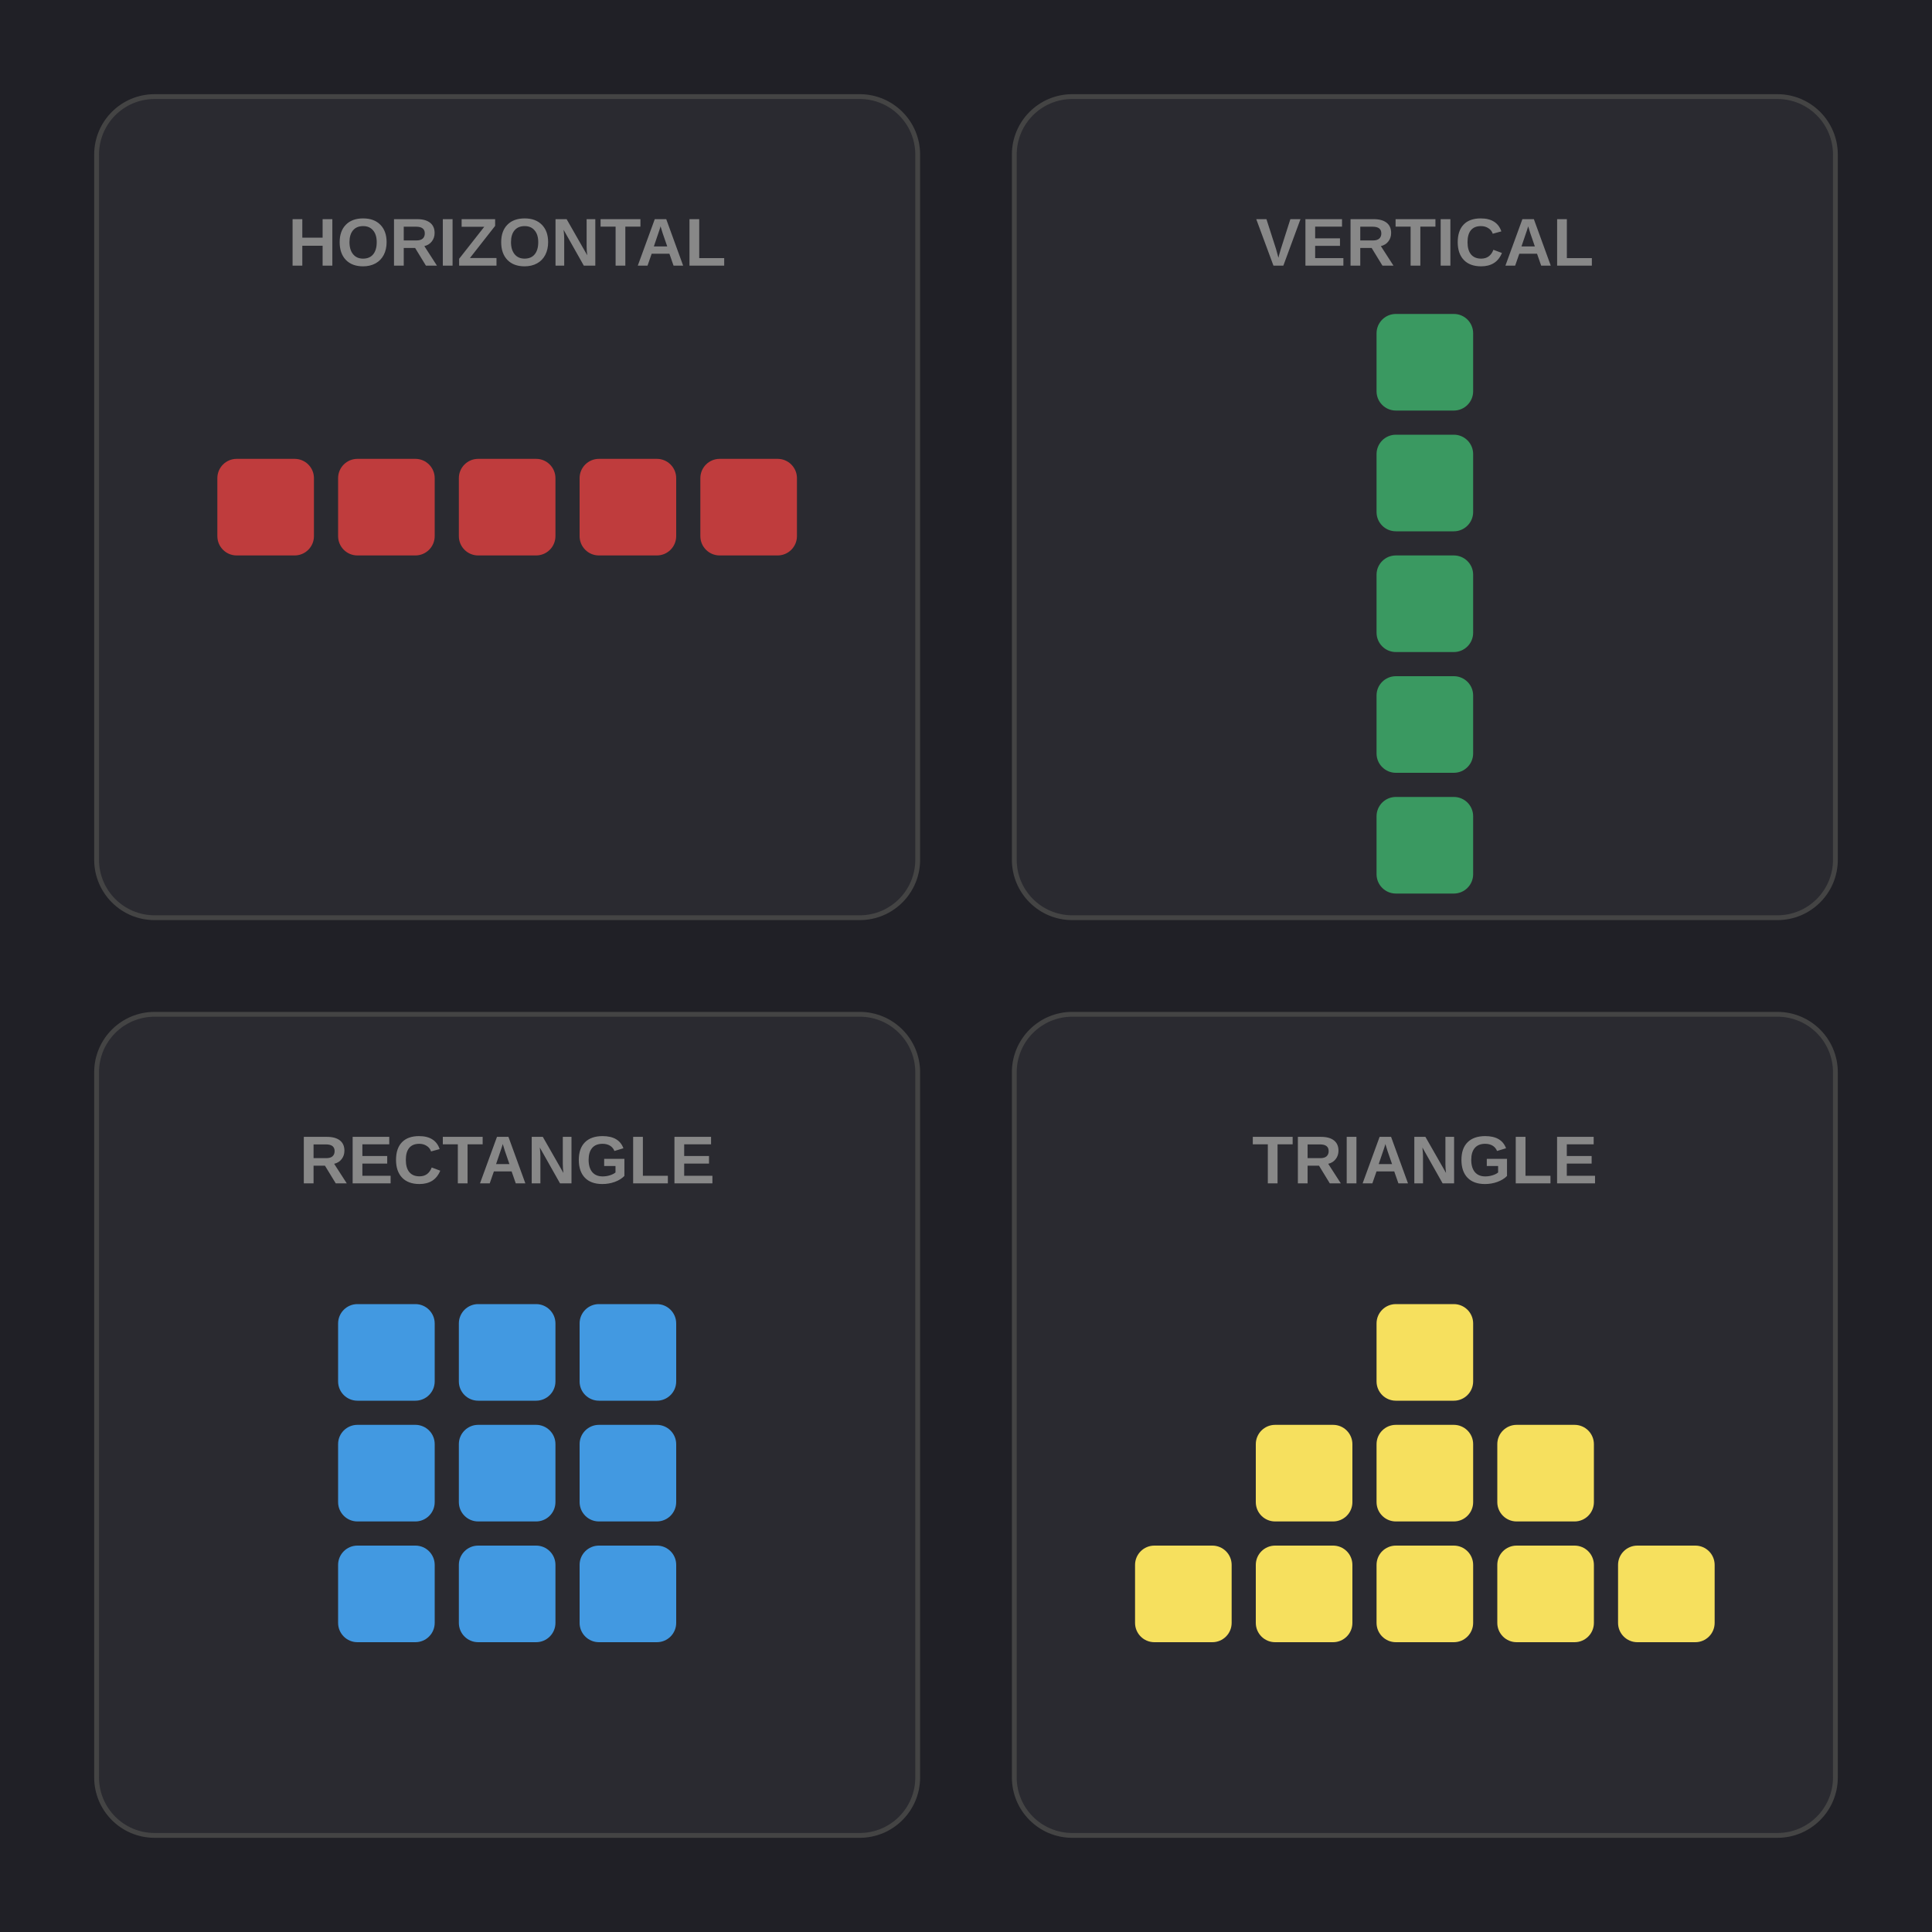
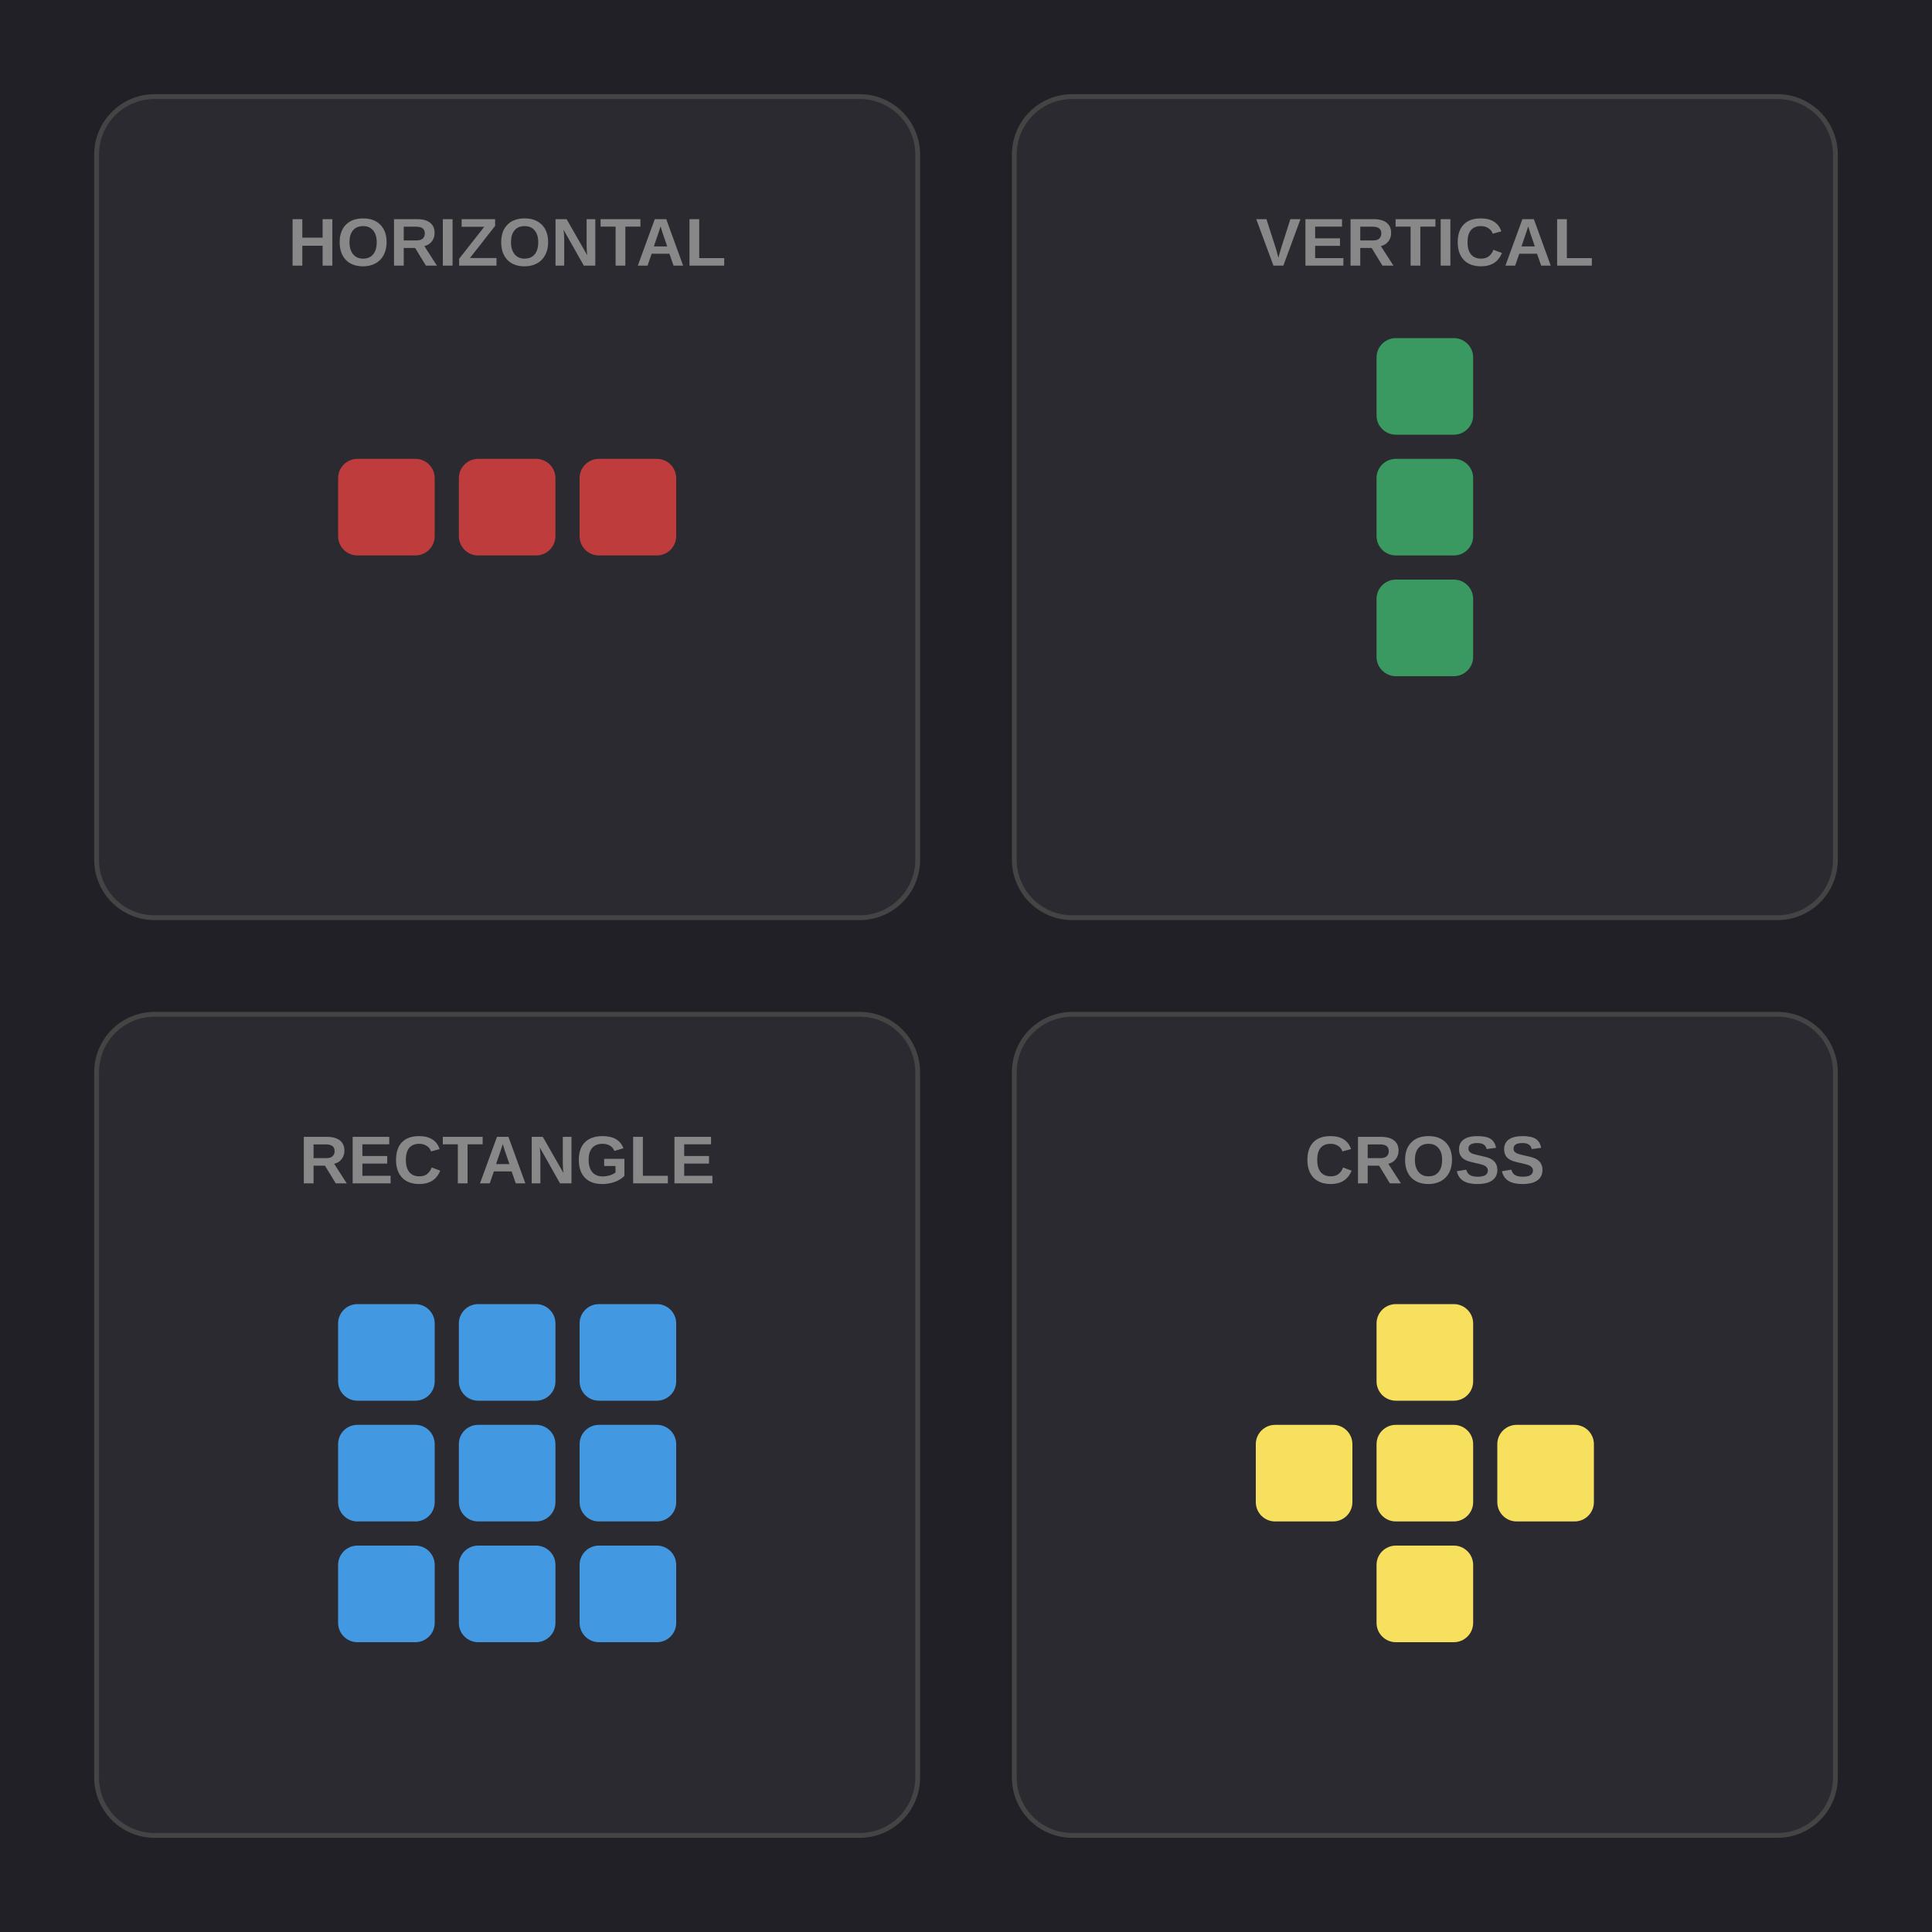
<svg xmlns="http://www.w3.org/2000/svg" width="400" height="400" viewBox="0 0 400 400" fill="none">
  <rect width="400" height="400" fill="#202026" />
  <g transform="translate(20, 20)">
    <rect x="0" y="0" width="170" height="170" rx="12" fill="#2A2A30" stroke="#444" stroke-width="1" />
    <text x="85" y="35" font-family="Arial" font-size="14" fill="#888" text-anchor="middle" font-weight="bold">HORIZONTAL</text>
-     <g transform="translate(25, 75)">
+     <g transform="translate(50, 75)">
      <rect x="0" y="0" width="20" height="20" rx="4" fill="#db4040d6" />
      <rect x="25" y="0" width="20" height="20" rx="4" fill="#db4040d6" />
      <rect x="50" y="0" width="20" height="20" rx="4" fill="#db4040d6" />
-       <rect x="75" y="0" width="20" height="20" rx="4" fill="#db4040d6" />
-       <rect x="100" y="0" width="20" height="20" rx="4" fill="#db4040d6" />
    </g>
    <rect x="190" y="0" width="170" height="170" rx="12" fill="#2A2A30" stroke="#444" stroke-width="1" />
    <text x="275" y="35" font-family="Arial" font-size="14" fill="#888" text-anchor="middle" font-weight="bold">VERTICAL</text>
-     <g transform="translate(265, 45)">
+     <g transform="translate(265, 50)">
      <rect x="0" y="0" width="20" height="20" rx="4" fill="#3a9961" />
      <rect x="0" y="25" width="20" height="20" rx="4" fill="#3a9961" />
      <rect x="0" y="50" width="20" height="20" rx="4" fill="#3a9961" />
-       <rect x="0" y="75" width="20" height="20" rx="4" fill="#3a9961" />
-       <rect x="0" y="100" width="20" height="20" rx="4" fill="#3a9961" />
    </g>
    <rect x="0" y="190" width="170" height="170" rx="12" fill="#2A2A30" stroke="#444" stroke-width="1" />
    <text x="85" y="225" font-family="Arial" font-size="14" fill="#888" text-anchor="middle" font-weight="bold">RECTANGLE</text>
    <g transform="translate(50, 250)">
      <rect x="0" y="0" width="20" height="20" rx="4" fill="#4299E1" />
      <rect x="25" y="0" width="20" height="20" rx="4" fill="#4299E1" />
      <rect x="50" y="0" width="20" height="20" rx="4" fill="#4299E1" />
      <rect x="0" y="25" width="20" height="20" rx="4" fill="#4299E1" />
      <rect x="25" y="25" width="20" height="20" rx="4" fill="#4299E1" />
      <rect x="50" y="25" width="20" height="20" rx="4" fill="#4299E1" />
      <rect x="0" y="50" width="20" height="20" rx="4" fill="#4299E1" />
      <rect x="25" y="50" width="20" height="20" rx="4" fill="#4299E1" />
      <rect x="50" y="50" width="20" height="20" rx="4" fill="#4299E1" />
    </g>
    <rect x="190" y="190" width="170" height="170" rx="12" fill="#2A2A30" stroke="#444" stroke-width="1" />
-     <text x="275" y="225" font-family="Arial" font-size="14" fill="#888" text-anchor="middle" font-weight="bold">TRIANGLE</text>
-     <g transform="translate(215, 250)">
-       <rect x="50" y="0" width="20" height="20" rx="4" fill="#F6E05E" />
+     <text x="275" y="225" font-family="Arial" font-size="14" fill="#888" text-anchor="middle" font-weight="bold">CROSS</text>
+     <g transform="translate(240, 250)">
+       <rect x="25" y="0" width="20" height="20" rx="4" fill="#F6E05E" />
+       <rect x="0" y="25" width="20" height="20" rx="4" fill="#F6E05E" />
      <rect x="25" y="25" width="20" height="20" rx="4" fill="#F6E05E" />
      <rect x="50" y="25" width="20" height="20" rx="4" fill="#F6E05E" />
-       <rect x="75" y="25" width="20" height="20" rx="4" fill="#F6E05E" />
-       <rect x="0" y="50" width="20" height="20" rx="4" fill="#F6E05E" />
      <rect x="25" y="50" width="20" height="20" rx="4" fill="#F6E05E" />
-       <rect x="50" y="50" width="20" height="20" rx="4" fill="#F6E05E" />
-       <rect x="75" y="50" width="20" height="20" rx="4" fill="#F6E05E" />
-       <rect x="100" y="50" width="20" height="20" rx="4" fill="#F6E05E" />
    </g>
  </g>
</svg>
